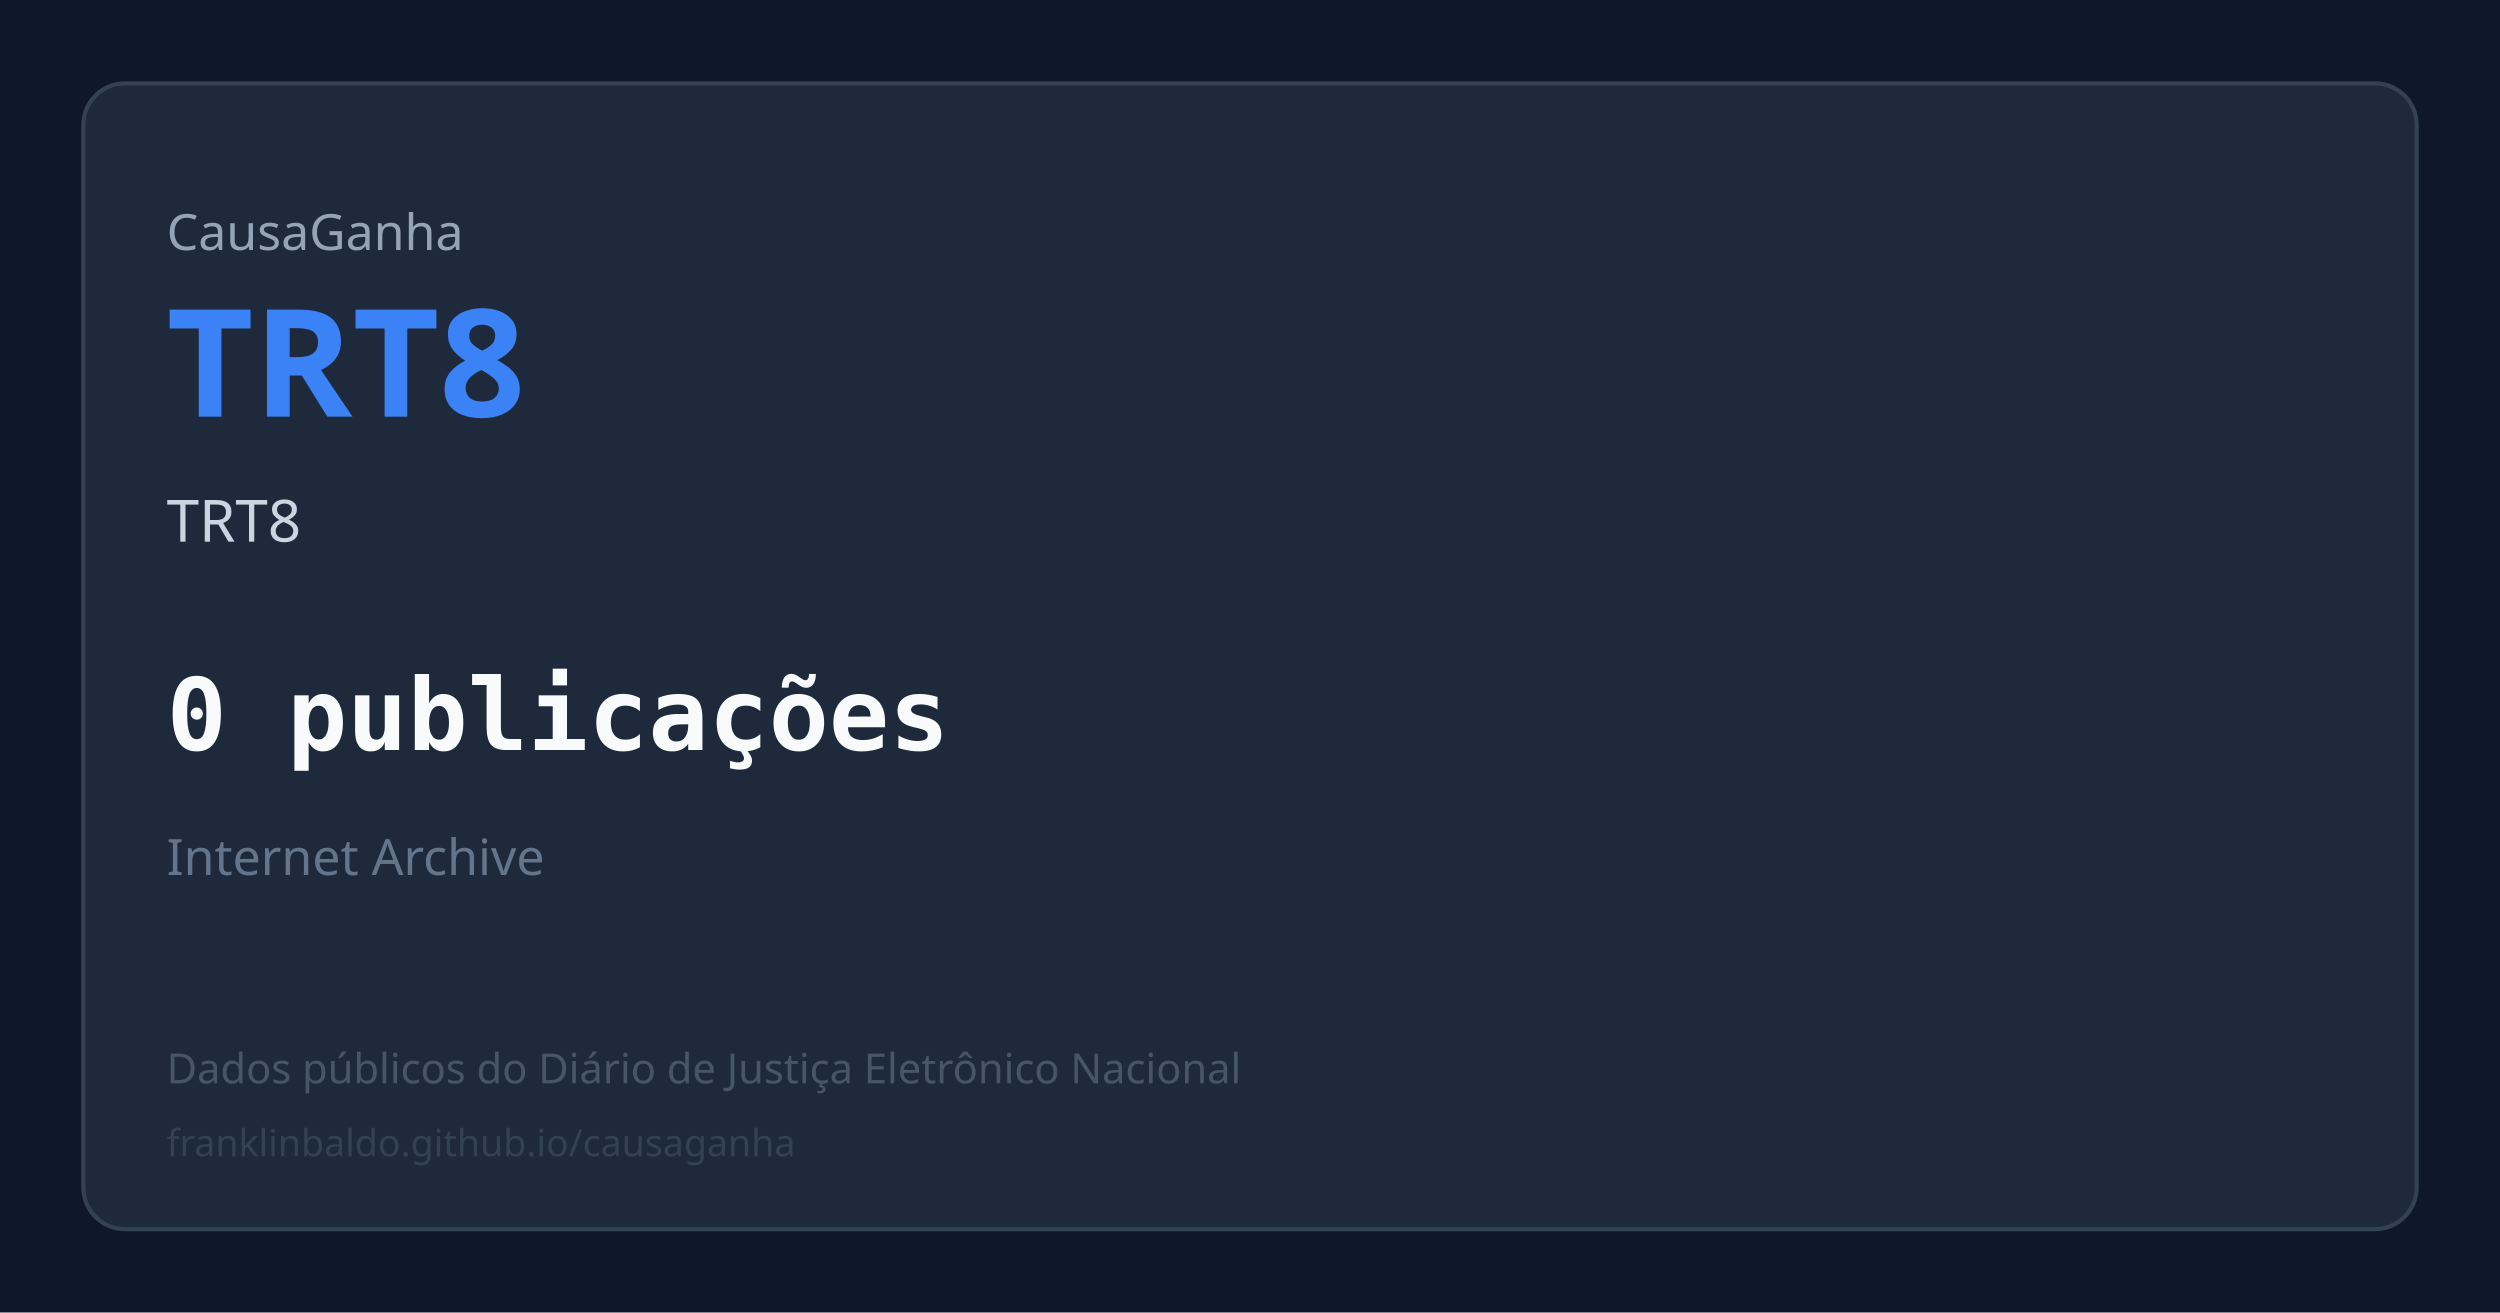
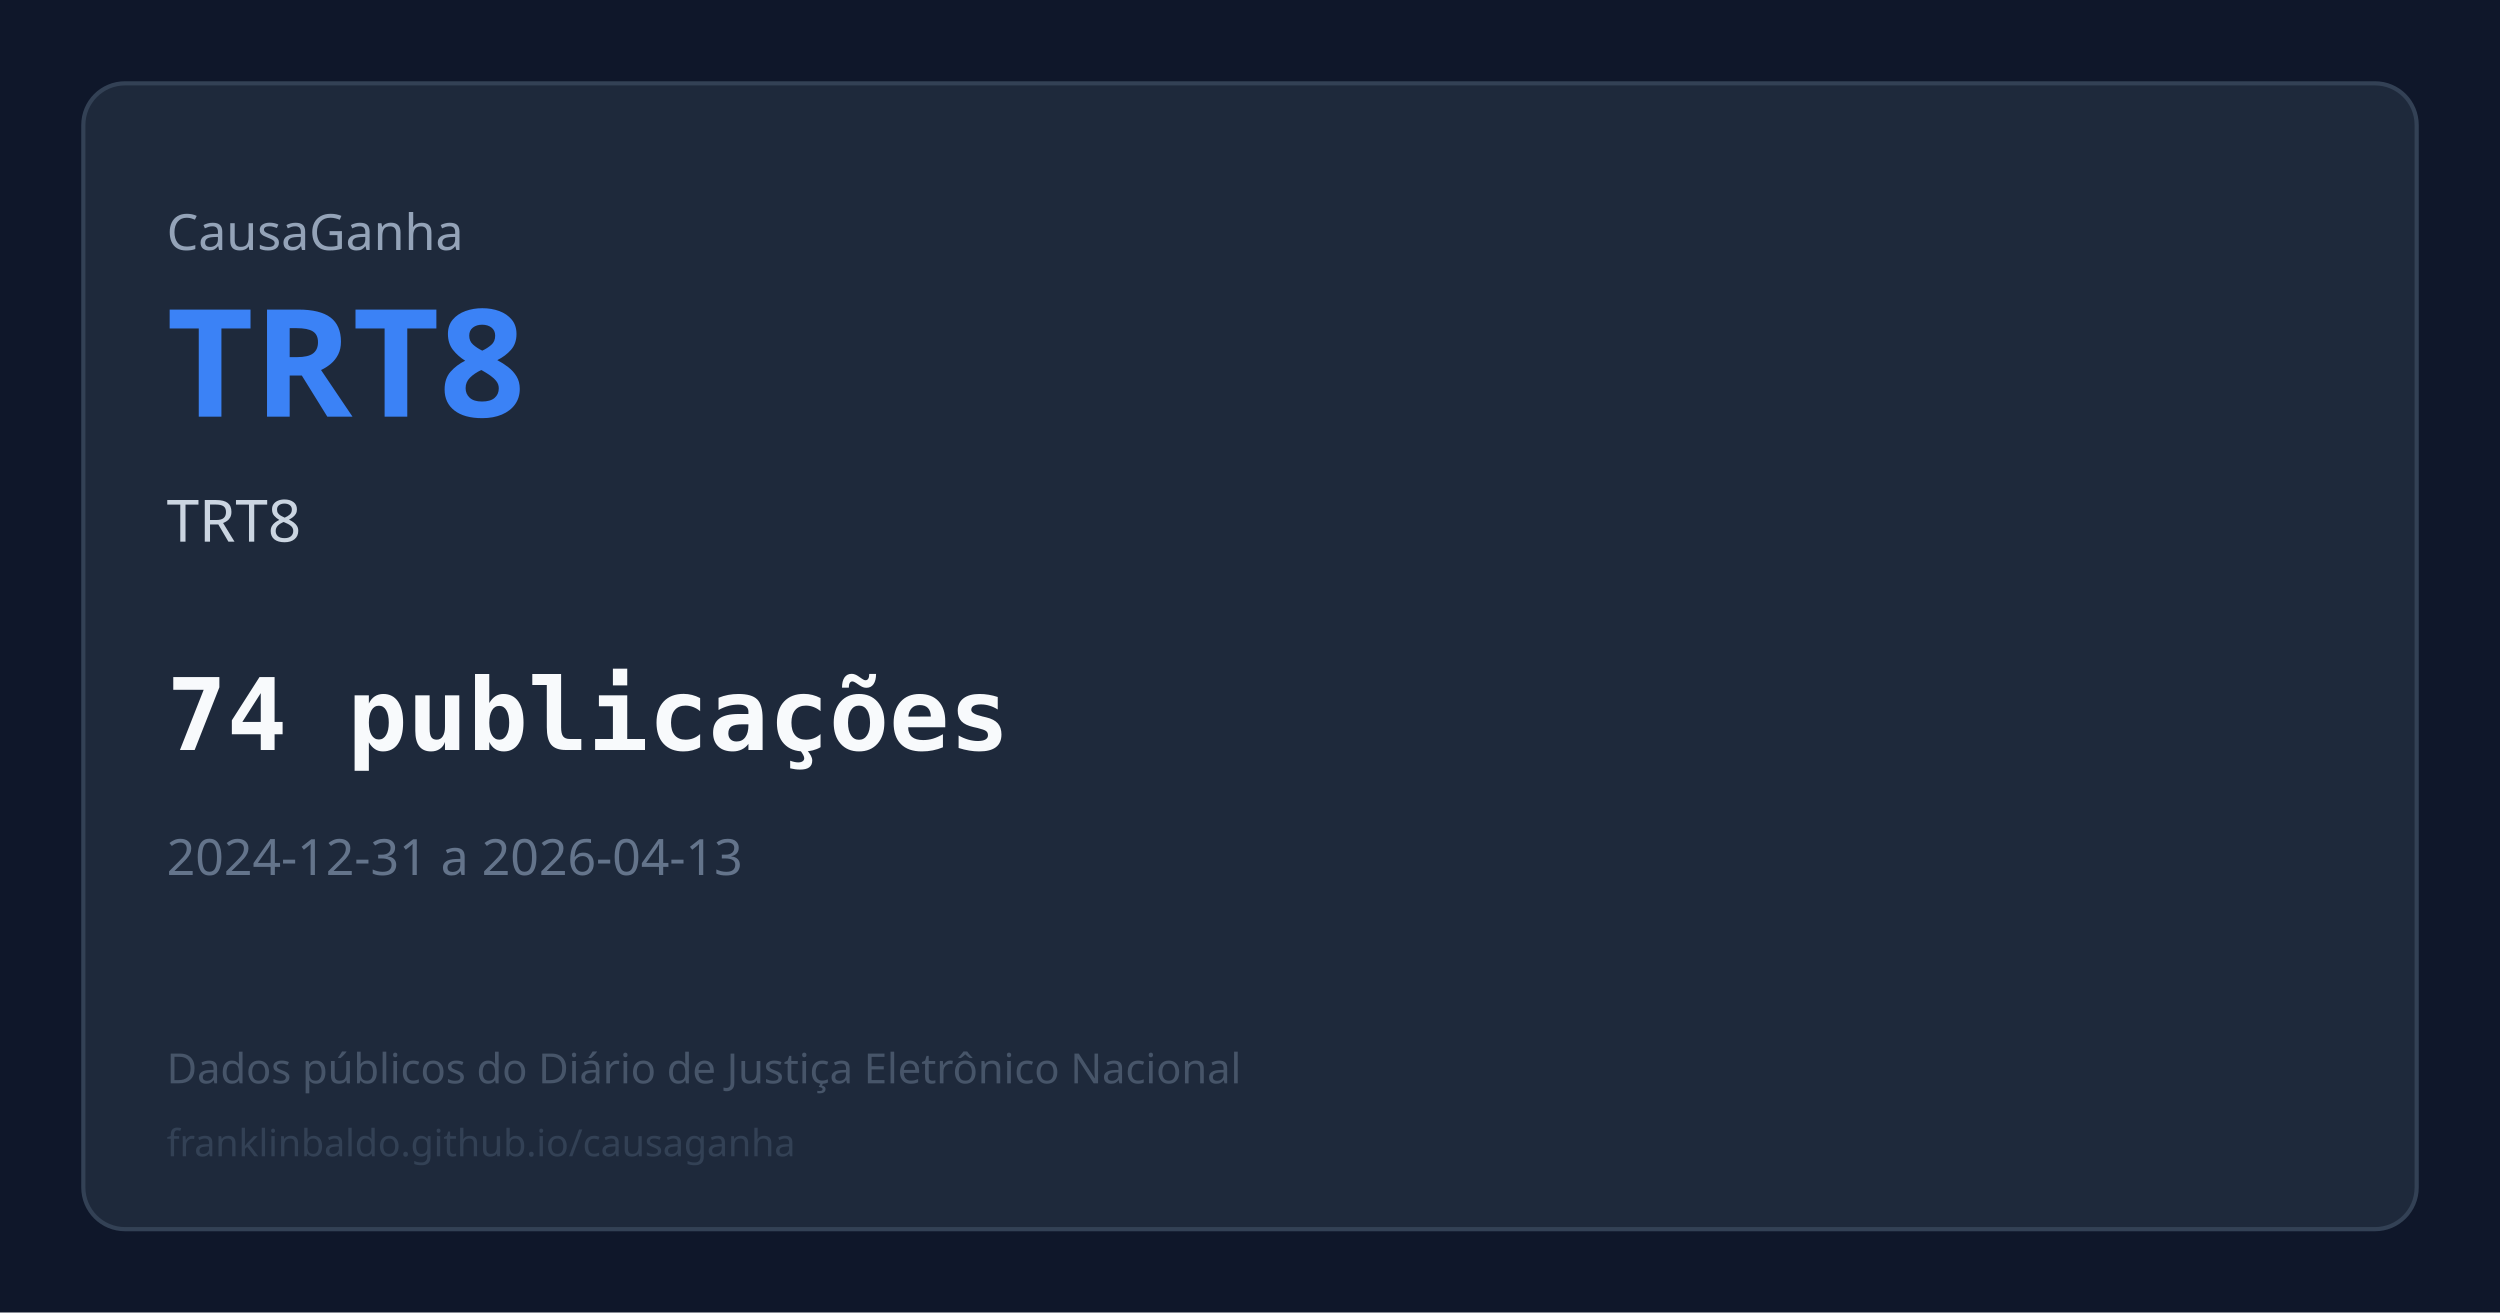
<svg xmlns="http://www.w3.org/2000/svg" width="1200" height="630">
  <rect width="1200" height="630" fill="#0f172a" />
  <rect x="40" y="40" width="1120" height="550" rx="20" fill="#1e293b" stroke="#334155" stroke-width="2" />
  <text x="80" y="120" font-family="system-ui,sans-serif" font-size="24" fill="#94a3b8">CausaGanha</text>
  <text x="80" y="200" font-family="system-ui,sans-serif" font-size="72" font-weight="bold" fill="#3b82f6">TRT8</text>
  <text x="80" y="260" font-family="system-ui,sans-serif" font-size="28" fill="#cbd5e1">TRT8</text>
-   <text x="80" y="360" font-family="monospace" font-size="48" font-weight="bold" fill="#f8fafc">0 publicações</text>
-   <text x="80" y="420" font-family="system-ui,sans-serif" font-size="24" fill="#64748b">Internet Archive</text>
+   <text x="80" y="360" font-family="monospace" font-size="48" font-weight="bold" fill="#f8fafc">74 publicações</text>
+   <text x="80" y="420" font-family="system-ui,sans-serif" font-size="24" fill="#64748b">2024-12-31 a 2026-04-13</text>
  <text x="80" y="520" font-family="system-ui,sans-serif" font-size="20" fill="#475569">Dados públicos do Diário de Justiça Eletrônico Nacional</text>
  <text x="80" y="555" font-family="system-ui,sans-serif" font-size="18" fill="#334155">franklinbaldo.github.io/causaganha</text>
</svg>
